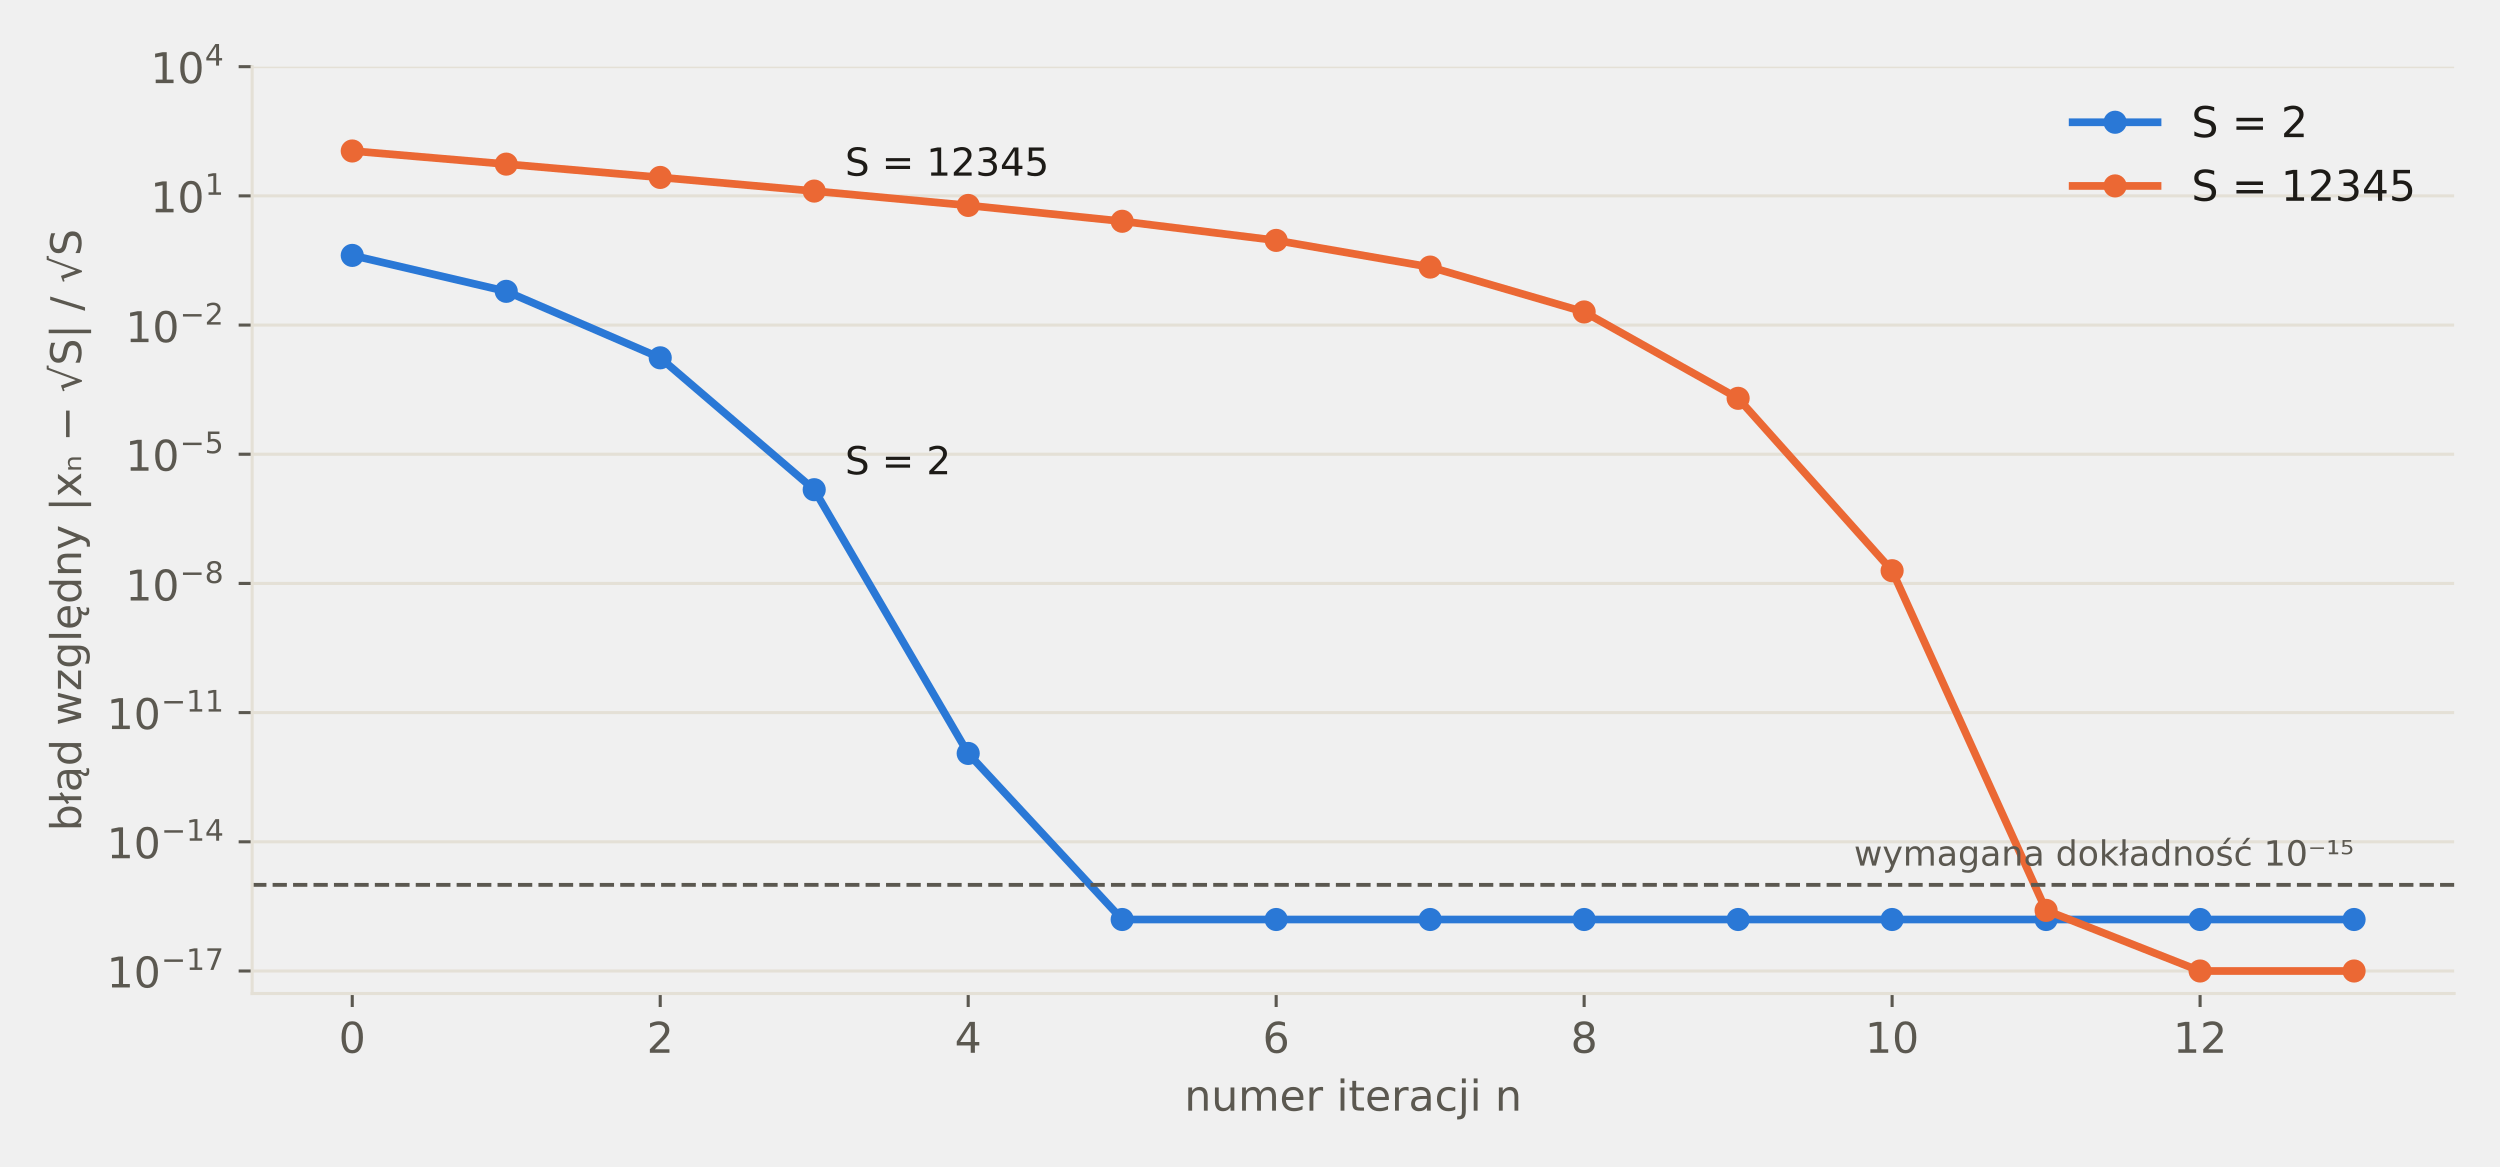
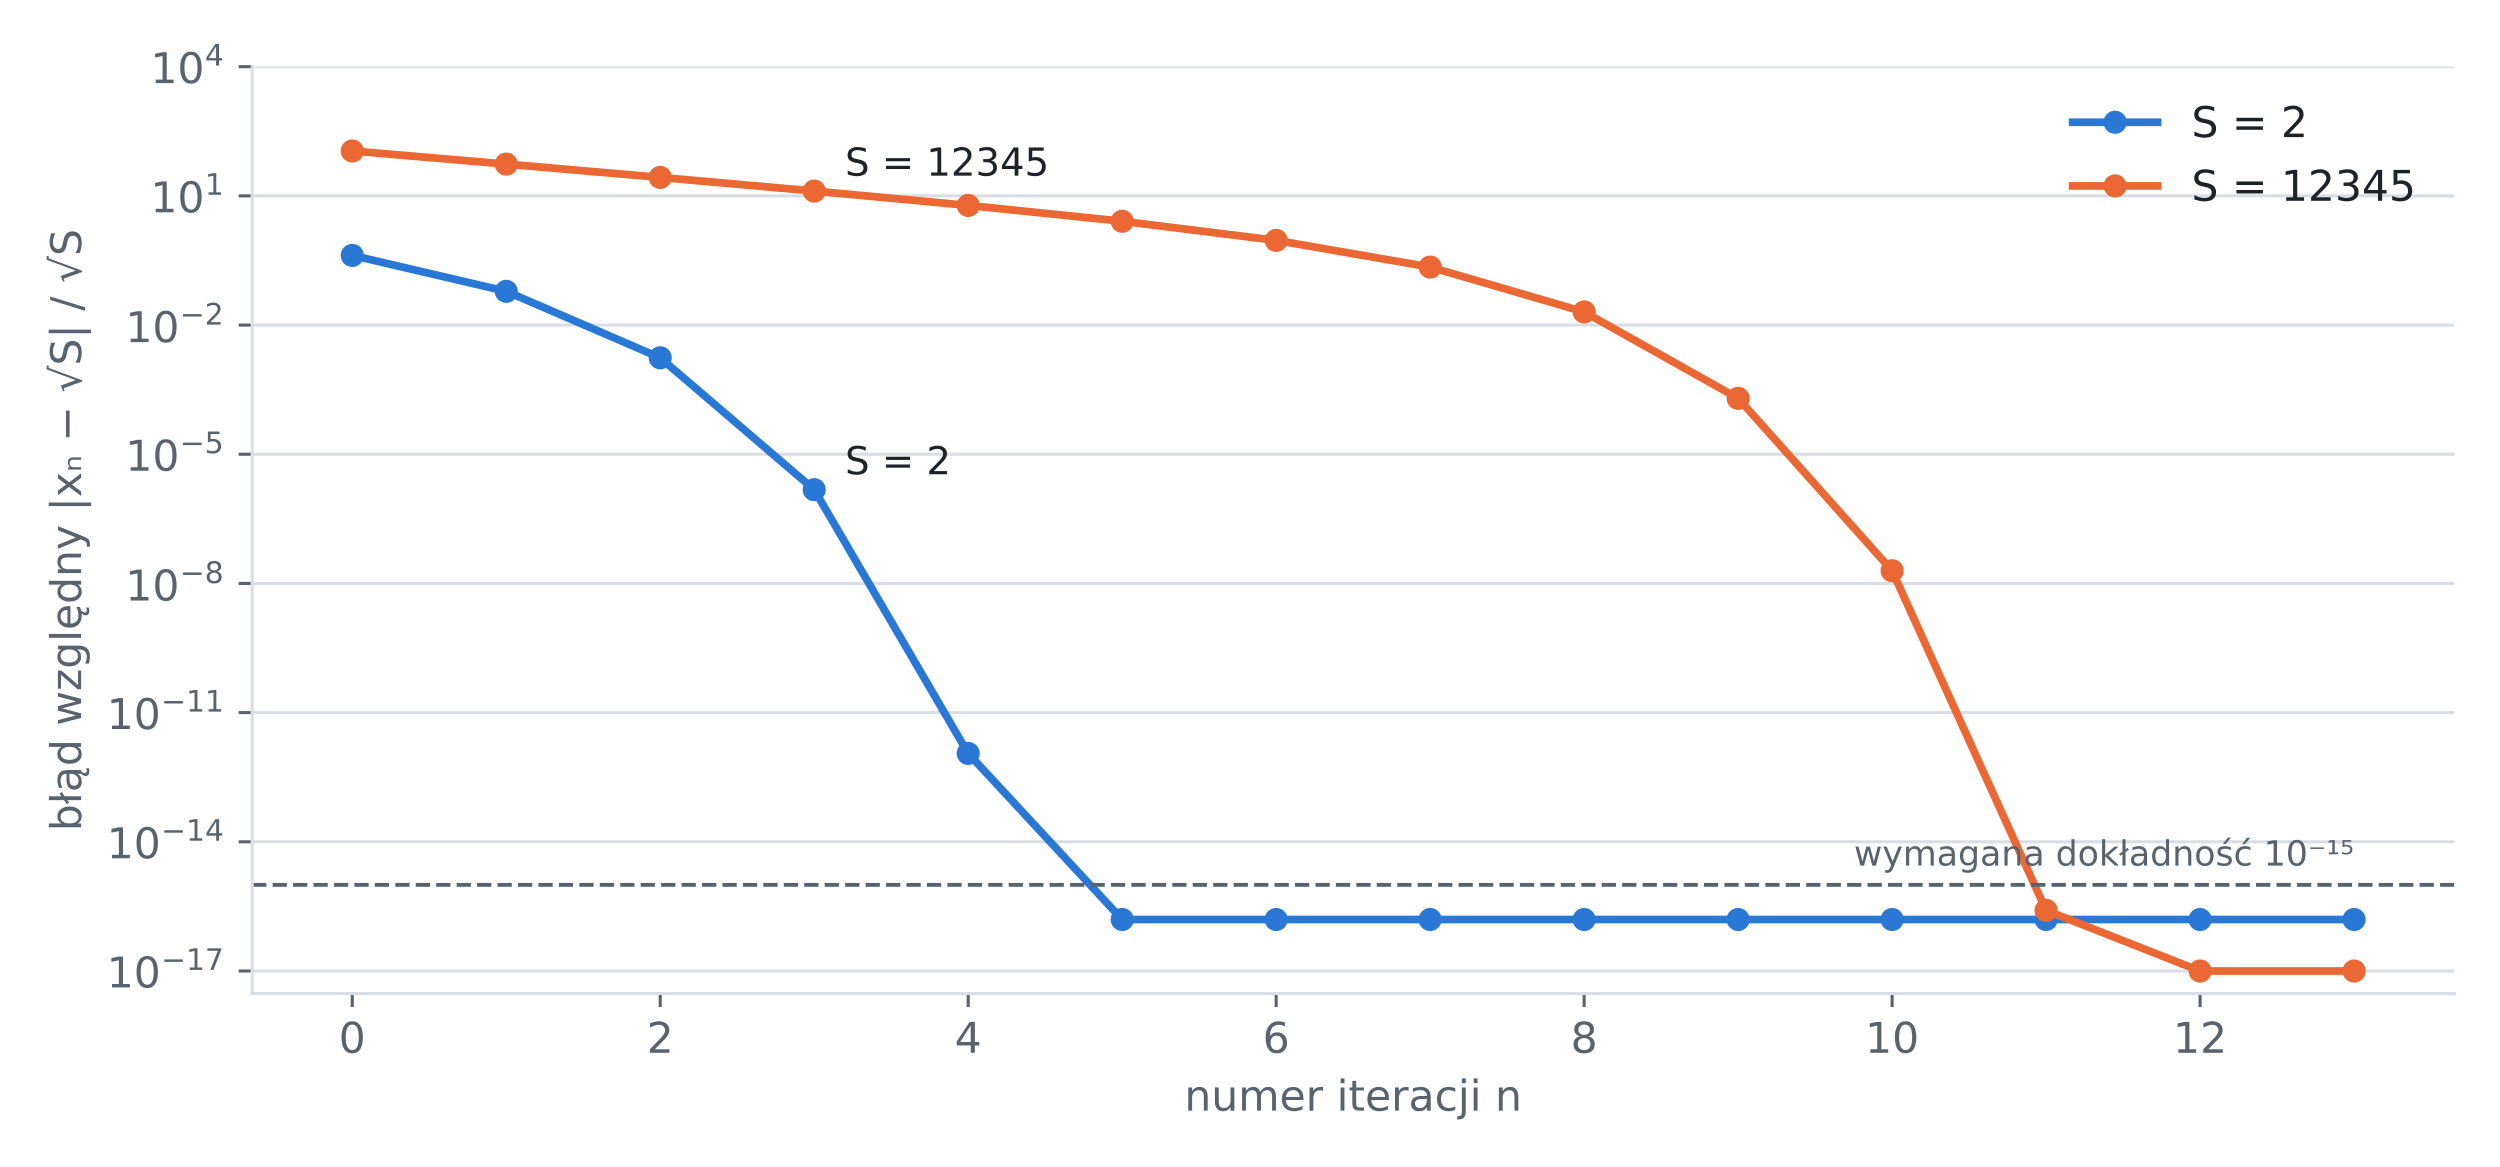
<svg xmlns="http://www.w3.org/2000/svg" xmlns:xlink="http://www.w3.org/1999/xlink" width="648pt" height="302.4pt" viewBox="0 0 648 302.4" version="1.1">
  <defs>
    <style type="text/css">*{stroke-linejoin: round; stroke-linecap: butt}</style>
  </defs>
  <g id="figure_1">
    <g id="patch_1">
-       <path d="M 0 302.4  L 648 302.4  L 648 0  L 0 0  L 0 302.4  z " style="fill: none" />
+       <path d="M 0 302.4  L 648 302.4  L 648 0  L 0 0  z " style="fill: #ffffff" />
    </g>
    <g id="axes_1">
      <g id="patch_2">
-         <path d="M 65.36 257.52  L 636.12 257.52  L 636.12 17.28  L 65.36 17.28  L 65.36 257.52  z " style="fill: none" />
+         <path d="M 65.36 257.52  L 636.12 257.52  L 636.12 17.28  L 65.36 17.28  z " style="fill: #ffffff" />
      </g>
      <g id="matplotlib.axis_1">
        <g id="xtick_1">
          <g id="line2d_1">
            <defs>
-               <path id="mbc3e6db8bb" d="M 0 0  L 0 3.5  " style="stroke: #5b5850; stroke-width: 0.8" />
+               <path id="m5544e1aa86" d="M 0 0  L 0 3.5  " style="stroke: #59636e; stroke-width: 0.8" />
            </defs>
            <g>
-               <use xlink:href="#mbc3e6db8bb" x="91.304" y="257.52" style="fill: #5b5850; stroke: #5b5850; stroke-width: 0.8" />
+               <use xlink:href="#m5544e1aa86" x="91.304" y="257.52" style="fill: #59636e; stroke: #59636e; stroke-width: 0.8" />
            </g>
          </g>
          <g id="text_1">
-             <text style="font-size: 11px; font-family: 'DejaVu Sans'; text-anchor: middle; fill: #5b5850" x="91.304" y="272.877" transform="rotate(-0 91.30364 272.8774)">0</text>
+             <text style="font-size: 11px; font-family: 'DejaVu Sans'; text-anchor: middle; fill: #59636e" x="91.304" y="272.877" transform="rotate(-0 91.30364 272.8774)">0</text>
          </g>
        </g>
        <g id="xtick_2">
          <g id="line2d_2">
            <g>
-               <use xlink:href="#mbc3e6db8bb" x="171.13" y="257.52" style="fill: #5b5850; stroke: #5b5850; stroke-width: 0.8" />
+               <use xlink:href="#m5544e1aa86" x="171.13" y="257.52" style="fill: #59636e; stroke: #59636e; stroke-width: 0.8" />
            </g>
          </g>
          <g id="text_2">
-             <text style="font-size: 11px; font-family: 'DejaVu Sans'; text-anchor: middle; fill: #5b5850" x="171.13" y="272.877" transform="rotate(-0 171.1302 272.8774)">2</text>
+             <text style="font-size: 11px; font-family: 'DejaVu Sans'; text-anchor: middle; fill: #59636e" x="171.13" y="272.877" transform="rotate(-0 171.1302 272.8774)">2</text>
          </g>
        </g>
        <g id="xtick_3">
          <g id="line2d_3">
            <g>
-               <use xlink:href="#mbc3e6db8bb" x="250.957" y="257.52" style="fill: #5b5850; stroke: #5b5850; stroke-width: 0.8" />
+               <use xlink:href="#m5544e1aa86" x="250.957" y="257.52" style="fill: #59636e; stroke: #59636e; stroke-width: 0.8" />
            </g>
          </g>
          <g id="text_3">
-             <text style="font-size: 11px; font-family: 'DejaVu Sans'; text-anchor: middle; fill: #5b5850" x="250.957" y="272.877" transform="rotate(-0 250.9568 272.8774)">4</text>
+             <text style="font-size: 11px; font-family: 'DejaVu Sans'; text-anchor: middle; fill: #59636e" x="250.957" y="272.877" transform="rotate(-0 250.9568 272.8774)">4</text>
          </g>
        </g>
        <g id="xtick_4">
          <g id="line2d_4">
            <g>
-               <use xlink:href="#mbc3e6db8bb" x="330.783" y="257.52" style="fill: #5b5850; stroke: #5b5850; stroke-width: 0.8" />
+               <use xlink:href="#m5544e1aa86" x="330.783" y="257.52" style="fill: #59636e; stroke: #59636e; stroke-width: 0.8" />
            </g>
          </g>
          <g id="text_4">
-             <text style="font-size: 11px; font-family: 'DejaVu Sans'; text-anchor: middle; fill: #5b5850" x="330.783" y="272.877" transform="rotate(-0 330.7834 272.8774)">6</text>
+             <text style="font-size: 11px; font-family: 'DejaVu Sans'; text-anchor: middle; fill: #59636e" x="330.783" y="272.877" transform="rotate(-0 330.7834 272.8774)">6</text>
          </g>
        </g>
        <g id="xtick_5">
          <g id="line2d_5">
            <g>
-               <use xlink:href="#mbc3e6db8bb" x="410.61" y="257.52" style="fill: #5b5850; stroke: #5b5850; stroke-width: 0.8" />
+               <use xlink:href="#m5544e1aa86" x="410.61" y="257.52" style="fill: #59636e; stroke: #59636e; stroke-width: 0.8" />
            </g>
          </g>
          <g id="text_5">
-             <text style="font-size: 11px; font-family: 'DejaVu Sans'; text-anchor: middle; fill: #5b5850" x="410.61" y="272.877" transform="rotate(-0 410.6099 272.8774)">8</text>
+             <text style="font-size: 11px; font-family: 'DejaVu Sans'; text-anchor: middle; fill: #59636e" x="410.61" y="272.877" transform="rotate(-0 410.6099 272.8774)">8</text>
          </g>
        </g>
        <g id="xtick_6">
          <g id="line2d_6">
            <g>
-               <use xlink:href="#mbc3e6db8bb" x="490.437" y="257.52" style="fill: #5b5850; stroke: #5b5850; stroke-width: 0.8" />
+               <use xlink:href="#m5544e1aa86" x="490.437" y="257.52" style="fill: #59636e; stroke: #59636e; stroke-width: 0.8" />
            </g>
          </g>
          <g id="text_6">
-             <text style="font-size: 11px; font-family: 'DejaVu Sans'; text-anchor: middle; fill: #5b5850" x="490.437" y="272.877" transform="rotate(-0 490.4365 272.8774)">10</text>
+             <text style="font-size: 11px; font-family: 'DejaVu Sans'; text-anchor: middle; fill: #59636e" x="490.437" y="272.877" transform="rotate(-0 490.4365 272.8774)">10</text>
          </g>
        </g>
        <g id="xtick_7">
          <g id="line2d_7">
            <g>
-               <use xlink:href="#mbc3e6db8bb" x="570.263" y="257.52" style="fill: #5b5850; stroke: #5b5850; stroke-width: 0.8" />
+               <use xlink:href="#m5544e1aa86" x="570.263" y="257.52" style="fill: #59636e; stroke: #59636e; stroke-width: 0.8" />
            </g>
          </g>
          <g id="text_7">
-             <text style="font-size: 11px; font-family: 'DejaVu Sans'; text-anchor: middle; fill: #5b5850" x="570.263" y="272.877" transform="rotate(-0 570.2631 272.8774)">12</text>
+             <text style="font-size: 11px; font-family: 'DejaVu Sans'; text-anchor: middle; fill: #59636e" x="570.263" y="272.877" transform="rotate(-0 570.2631 272.8774)">12</text>
          </g>
        </g>
        <g id="text_8">
-           <text style="font-size: 11px; font-family: 'DejaVu Sans'; text-anchor: middle; fill: #5b5850" x="350.74" y="287.878" transform="rotate(-0 350.74 287.8783)">numer iteracji n</text>
+           <text style="font-size: 11px; font-family: 'DejaVu Sans'; text-anchor: middle; fill: #59636e" x="350.74" y="287.878" transform="rotate(-0 350.74 287.8783)">numer iteracji n</text>
        </g>
      </g>
      <g id="matplotlib.axis_2">
        <g id="ytick_1">
          <g id="line2d_8">
-             <path d="M 65.36 251.684  L 636.12 251.684  " clip-path="url(#p2fe9b11c70)" style="fill: none; stroke: #e4e0d6; stroke-width: 0.8; stroke-linecap: square" />
+             <path d="M 65.36 251.684  L 636.12 251.684  " clip-path="url(#pb6fd2a5b2b)" style="fill: none; stroke: #d8dee4; stroke-width: 0.8; stroke-linecap: square" />
          </g>
          <g id="line2d_9">
            <defs>
-               <path id="mfd0a05524e" d="M 0 0  L -3.5 0  " style="stroke: #5b5850; stroke-width: 0.8" />
+               <path id="m3e5946a4b0" d="M 0 0  L -3.5 0  " style="stroke: #59636e; stroke-width: 0.8" />
            </defs>
            <g>
-               <use xlink:href="#mfd0a05524e" x="65.36" y="251.684" style="fill: #5b5850; stroke: #5b5850; stroke-width: 0.8" />
+               <use xlink:href="#m3e5946a4b0" x="65.36" y="251.684" style="fill: #59636e; stroke: #59636e; stroke-width: 0.8" />
            </g>
          </g>
          <g id="text_9">
-             <g style="fill: #5b5850" transform="translate(27.67 256.7986)">
-               <text>
-                 <tspan x="0" y="-0.846" style="font-size: 11px; font-family: 'DejaVu Sans'; fill: #5b5850">1</tspan>
-                 <tspan x="6.999" y="-0.846" style="font-size: 11px; font-family: 'DejaVu Sans'; fill: #5b5850">0</tspan>
-                 <tspan x="14.102" y="-5.389" style="font-size: 7.7px; font-family: 'DejaVu Sans'; fill: #5b5850">−</tspan>
-                 <tspan x="20.554" y="-5.389" style="font-size: 7.7px; font-family: 'DejaVu Sans'; fill: #5b5850">1</tspan>
-                 <tspan x="25.453" y="-5.389" style="font-size: 7.7px; font-family: 'DejaVu Sans'; fill: #5b5850">7</tspan>
+             <g style="fill: #59636e" transform="translate(27.67 256.7986)">
+               <text>
+                 <tspan x="0" y="-0.846" style="font-size: 11px; font-family: 'DejaVu Sans'; fill: #59636e">1</tspan>
+                 <tspan x="6.999" y="-0.846" style="font-size: 11px; font-family: 'DejaVu Sans'; fill: #59636e">0</tspan>
+                 <tspan x="14.102" y="-5.389" style="font-size: 7.7px; font-family: 'DejaVu Sans'; fill: #59636e">−</tspan>
+                 <tspan x="20.554" y="-5.389" style="font-size: 7.7px; font-family: 'DejaVu Sans'; fill: #59636e">1</tspan>
+                 <tspan x="25.453" y="-5.389" style="font-size: 7.7px; font-family: 'DejaVu Sans'; fill: #59636e">7</tspan>
              </text>
            </g>
          </g>
        </g>
        <g id="ytick_2">
          <g id="line2d_10">
-             <path d="M 65.36 218.197  L 636.12 218.197  " clip-path="url(#p2fe9b11c70)" style="fill: none; stroke: #e4e0d6; stroke-width: 0.8; stroke-linecap: square" />
+             <path d="M 65.36 218.197  L 636.12 218.197  " clip-path="url(#pb6fd2a5b2b)" style="fill: none; stroke: #d8dee4; stroke-width: 0.8; stroke-linecap: square" />
          </g>
          <g id="line2d_11">
            <g>
-               <use xlink:href="#mfd0a05524e" x="65.36" y="218.197" style="fill: #5b5850; stroke: #5b5850; stroke-width: 0.8" />
+               <use xlink:href="#m3e5946a4b0" x="65.36" y="218.197" style="fill: #59636e; stroke: #59636e; stroke-width: 0.8" />
            </g>
          </g>
          <g id="text_10">
-             <g style="fill: #5b5850" transform="translate(27.67 223.3124)">
-               <text>
-                 <tspan x="0" y="-0.846" style="font-size: 11px; font-family: 'DejaVu Sans'; fill: #5b5850">1</tspan>
-                 <tspan x="6.999" y="-0.846" style="font-size: 11px; font-family: 'DejaVu Sans'; fill: #5b5850">0</tspan>
-                 <tspan x="14.102" y="-5.389" style="font-size: 7.7px; font-family: 'DejaVu Sans'; fill: #5b5850">−</tspan>
-                 <tspan x="20.554" y="-5.389" style="font-size: 7.7px; font-family: 'DejaVu Sans'; fill: #5b5850">1</tspan>
-                 <tspan x="25.453" y="-5.389" style="font-size: 7.7px; font-family: 'DejaVu Sans'; fill: #5b5850">4</tspan>
+             <g style="fill: #59636e" transform="translate(27.67 223.3124)">
+               <text>
+                 <tspan x="0" y="-0.846" style="font-size: 11px; font-family: 'DejaVu Sans'; fill: #59636e">1</tspan>
+                 <tspan x="6.999" y="-0.846" style="font-size: 11px; font-family: 'DejaVu Sans'; fill: #59636e">0</tspan>
+                 <tspan x="14.102" y="-5.389" style="font-size: 7.7px; font-family: 'DejaVu Sans'; fill: #59636e">−</tspan>
+                 <tspan x="20.554" y="-5.389" style="font-size: 7.7px; font-family: 'DejaVu Sans'; fill: #59636e">1</tspan>
+                 <tspan x="25.453" y="-5.389" style="font-size: 7.7px; font-family: 'DejaVu Sans'; fill: #59636e">4</tspan>
              </text>
            </g>
          </g>
        </g>
        <g id="ytick_3">
          <g id="line2d_12">
-             <path d="M 65.36 184.711  L 636.12 184.711  " clip-path="url(#p2fe9b11c70)" style="fill: none; stroke: #e4e0d6; stroke-width: 0.8; stroke-linecap: square" />
+             <path d="M 65.36 184.711  L 636.12 184.711  " clip-path="url(#pb6fd2a5b2b)" style="fill: none; stroke: #d8dee4; stroke-width: 0.8; stroke-linecap: square" />
          </g>
          <g id="line2d_13">
            <g>
-               <use xlink:href="#mfd0a05524e" x="65.36" y="184.711" style="fill: #5b5850; stroke: #5b5850; stroke-width: 0.8" />
+               <use xlink:href="#m3e5946a4b0" x="65.36" y="184.711" style="fill: #59636e; stroke: #59636e; stroke-width: 0.8" />
            </g>
          </g>
          <g id="text_11">
-             <g style="fill: #5b5850" transform="translate(27.67 189.8261)">
-               <text>
-                 <tspan x="0" y="-0.846" style="font-size: 11px; font-family: 'DejaVu Sans'; fill: #5b5850">1</tspan>
-                 <tspan x="6.999" y="-0.846" style="font-size: 11px; font-family: 'DejaVu Sans'; fill: #5b5850">0</tspan>
-                 <tspan x="14.102" y="-5.389" style="font-size: 7.7px; font-family: 'DejaVu Sans'; fill: #5b5850">−</tspan>
-                 <tspan x="20.554" y="-5.389" style="font-size: 7.7px; font-family: 'DejaVu Sans'; fill: #5b5850">1</tspan>
-                 <tspan x="25.453" y="-5.389" style="font-size: 7.7px; font-family: 'DejaVu Sans'; fill: #5b5850">1</tspan>
+             <g style="fill: #59636e" transform="translate(27.67 189.8261)">
+               <text>
+                 <tspan x="0" y="-0.846" style="font-size: 11px; font-family: 'DejaVu Sans'; fill: #59636e">1</tspan>
+                 <tspan x="6.999" y="-0.846" style="font-size: 11px; font-family: 'DejaVu Sans'; fill: #59636e">0</tspan>
+                 <tspan x="14.102" y="-5.389" style="font-size: 7.7px; font-family: 'DejaVu Sans'; fill: #59636e">−</tspan>
+                 <tspan x="20.554" y="-5.389" style="font-size: 7.7px; font-family: 'DejaVu Sans'; fill: #59636e">1</tspan>
+                 <tspan x="25.453" y="-5.389" style="font-size: 7.7px; font-family: 'DejaVu Sans'; fill: #59636e">1</tspan>
              </text>
            </g>
          </g>
        </g>
        <g id="ytick_4">
          <g id="line2d_14">
-             <path d="M 65.36 151.225  L 636.12 151.225  " clip-path="url(#p2fe9b11c70)" style="fill: none; stroke: #e4e0d6; stroke-width: 0.8; stroke-linecap: square" />
+             <path d="M 65.36 151.225  L 636.12 151.225  " clip-path="url(#pb6fd2a5b2b)" style="fill: none; stroke: #d8dee4; stroke-width: 0.8; stroke-linecap: square" />
          </g>
          <g id="line2d_15">
            <g>
-               <use xlink:href="#mfd0a05524e" x="65.36" y="151.225" style="fill: #5b5850; stroke: #5b5850; stroke-width: 0.8" />
+               <use xlink:href="#m3e5946a4b0" x="65.36" y="151.225" style="fill: #59636e; stroke: #59636e; stroke-width: 0.8" />
            </g>
          </g>
          <g id="text_12">
-             <g style="fill: #5b5850" transform="translate(32.51 156.3949)">
-               <text>
-                 <tspan x="0" y="-0.737" style="font-size: 11px; font-family: 'DejaVu Sans'; fill: #5b5850">1</tspan>
-                 <tspan x="6.999" y="-0.737" style="font-size: 11px; font-family: 'DejaVu Sans'; fill: #5b5850">0</tspan>
-                 <tspan x="14.102" y="-5.28" style="font-size: 7.7px; font-family: 'DejaVu Sans'; fill: #5b5850">−</tspan>
-                 <tspan x="20.554" y="-5.28" style="font-size: 7.7px; font-family: 'DejaVu Sans'; fill: #5b5850">8</tspan>
+             <g style="fill: #59636e" transform="translate(32.51 156.3949)">
+               <text>
+                 <tspan x="0" y="-0.737" style="font-size: 11px; font-family: 'DejaVu Sans'; fill: #59636e">1</tspan>
+                 <tspan x="6.999" y="-0.737" style="font-size: 11px; font-family: 'DejaVu Sans'; fill: #59636e">0</tspan>
+                 <tspan x="14.102" y="-5.28" style="font-size: 7.7px; font-family: 'DejaVu Sans'; fill: #59636e">−</tspan>
+                 <tspan x="20.554" y="-5.28" style="font-size: 7.7px; font-family: 'DejaVu Sans'; fill: #59636e">8</tspan>
              </text>
            </g>
          </g>
        </g>
        <g id="ytick_5">
          <g id="line2d_16">
-             <path d="M 65.36 117.739  L 636.12 117.739  " clip-path="url(#p2fe9b11c70)" style="fill: none; stroke: #e4e0d6; stroke-width: 0.8; stroke-linecap: square" />
+             <path d="M 65.36 117.739  L 636.12 117.739  " clip-path="url(#pb6fd2a5b2b)" style="fill: none; stroke: #d8dee4; stroke-width: 0.8; stroke-linecap: square" />
          </g>
          <g id="line2d_17">
            <g>
-               <use xlink:href="#mfd0a05524e" x="65.36" y="117.739" style="fill: #5b5850; stroke: #5b5850; stroke-width: 0.8" />
+               <use xlink:href="#m3e5946a4b0" x="65.36" y="117.739" style="fill: #59636e; stroke: #59636e; stroke-width: 0.8" />
            </g>
          </g>
          <g id="text_13">
-             <g style="fill: #5b5850" transform="translate(32.51 122.8537)">
-               <text>
-                 <tspan x="0" y="-0.846" style="font-size: 11px; font-family: 'DejaVu Sans'; fill: #5b5850">1</tspan>
-                 <tspan x="6.999" y="-0.846" style="font-size: 11px; font-family: 'DejaVu Sans'; fill: #5b5850">0</tspan>
-                 <tspan x="14.102" y="-5.389" style="font-size: 7.7px; font-family: 'DejaVu Sans'; fill: #5b5850">−</tspan>
-                 <tspan x="20.554" y="-5.389" style="font-size: 7.7px; font-family: 'DejaVu Sans'; fill: #5b5850">5</tspan>
+             <g style="fill: #59636e" transform="translate(32.51 122.8537)">
+               <text>
+                 <tspan x="0" y="-0.846" style="font-size: 11px; font-family: 'DejaVu Sans'; fill: #59636e">1</tspan>
+                 <tspan x="6.999" y="-0.846" style="font-size: 11px; font-family: 'DejaVu Sans'; fill: #59636e">0</tspan>
+                 <tspan x="14.102" y="-5.389" style="font-size: 7.7px; font-family: 'DejaVu Sans'; fill: #59636e">−</tspan>
+                 <tspan x="20.554" y="-5.389" style="font-size: 7.7px; font-family: 'DejaVu Sans'; fill: #59636e">5</tspan>
              </text>
            </g>
          </g>
        </g>
        <g id="ytick_6">
          <g id="line2d_18">
-             <path d="M 65.36 84.252  L 636.12 84.252  " clip-path="url(#p2fe9b11c70)" style="fill: none; stroke: #e4e0d6; stroke-width: 0.8; stroke-linecap: square" />
+             <path d="M 65.36 84.252  L 636.12 84.252  " clip-path="url(#pb6fd2a5b2b)" style="fill: none; stroke: #d8dee4; stroke-width: 0.8; stroke-linecap: square" />
          </g>
          <g id="line2d_19">
            <g>
-               <use xlink:href="#mfd0a05524e" x="65.36" y="84.252" style="fill: #5b5850; stroke: #5b5850; stroke-width: 0.8" />
+               <use xlink:href="#m3e5946a4b0" x="65.36" y="84.252" style="fill: #59636e; stroke: #59636e; stroke-width: 0.8" />
            </g>
          </g>
          <g id="text_14">
-             <g style="fill: #5b5850" transform="translate(32.51 89.42245)">
-               <text>
-                 <tspan x="0" y="-0.737" style="font-size: 11px; font-family: 'DejaVu Sans'; fill: #5b5850">1</tspan>
-                 <tspan x="6.999" y="-0.737" style="font-size: 11px; font-family: 'DejaVu Sans'; fill: #5b5850">0</tspan>
-                 <tspan x="14.102" y="-5.28" style="font-size: 7.7px; font-family: 'DejaVu Sans'; fill: #5b5850">−</tspan>
-                 <tspan x="20.554" y="-5.28" style="font-size: 7.7px; font-family: 'DejaVu Sans'; fill: #5b5850">2</tspan>
+             <g style="fill: #59636e" transform="translate(32.51 89.42245)">
+               <text>
+                 <tspan x="0" y="-0.737" style="font-size: 11px; font-family: 'DejaVu Sans'; fill: #59636e">1</tspan>
+                 <tspan x="6.999" y="-0.737" style="font-size: 11px; font-family: 'DejaVu Sans'; fill: #59636e">0</tspan>
+                 <tspan x="14.102" y="-5.28" style="font-size: 7.7px; font-family: 'DejaVu Sans'; fill: #59636e">−</tspan>
+                 <tspan x="20.554" y="-5.28" style="font-size: 7.7px; font-family: 'DejaVu Sans'; fill: #59636e">2</tspan>
              </text>
            </g>
          </g>
        </g>
        <g id="ytick_7">
          <g id="line2d_20">
-             <path d="M 65.36 50.766  L 636.12 50.766  " clip-path="url(#p2fe9b11c70)" style="fill: none; stroke: #e4e0d6; stroke-width: 0.8; stroke-linecap: square" />
+             <path d="M 65.36 50.766  L 636.12 50.766  " clip-path="url(#pb6fd2a5b2b)" style="fill: none; stroke: #d8dee4; stroke-width: 0.8; stroke-linecap: square" />
          </g>
          <g id="line2d_21">
            <g>
-               <use xlink:href="#mfd0a05524e" x="65.36" y="50.766" style="fill: #5b5850; stroke: #5b5850; stroke-width: 0.8" />
+               <use xlink:href="#m3e5946a4b0" x="65.36" y="50.766" style="fill: #59636e; stroke: #59636e; stroke-width: 0.8" />
            </g>
          </g>
          <g id="text_15">
-             <g style="fill: #5b5850" transform="translate(39 55.88123)">
-               <text>
-                 <tspan x="0" y="-0.846" style="font-size: 11px; font-family: 'DejaVu Sans'; fill: #5b5850">1</tspan>
-                 <tspan x="6.999" y="-0.846" style="font-size: 11px; font-family: 'DejaVu Sans'; fill: #5b5850">0</tspan>
-                 <tspan x="14.102" y="-5.389" style="font-size: 7.7px; font-family: 'DejaVu Sans'; fill: #5b5850">1</tspan>
+             <g style="fill: #59636e" transform="translate(39 55.88123)">
+               <text>
+                 <tspan x="0" y="-0.846" style="font-size: 11px; font-family: 'DejaVu Sans'; fill: #59636e">1</tspan>
+                 <tspan x="6.999" y="-0.846" style="font-size: 11px; font-family: 'DejaVu Sans'; fill: #59636e">0</tspan>
+                 <tspan x="14.102" y="-5.389" style="font-size: 7.7px; font-family: 'DejaVu Sans'; fill: #59636e">1</tspan>
              </text>
            </g>
          </g>
        </g>
        <g id="ytick_8">
          <g id="line2d_22">
-             <path d="M 65.36 17.28  L 636.12 17.28  " clip-path="url(#p2fe9b11c70)" style="fill: none; stroke: #e4e0d6; stroke-width: 0.8; stroke-linecap: square" />
+             <path d="M 65.36 17.28  L 636.12 17.28  " clip-path="url(#pb6fd2a5b2b)" style="fill: none; stroke: #d8dee4; stroke-width: 0.8; stroke-linecap: square" />
          </g>
          <g id="line2d_23">
            <g>
-               <use xlink:href="#mfd0a05524e" x="65.36" y="17.28" style="fill: #5b5850; stroke: #5b5850; stroke-width: 0.8" />
+               <use xlink:href="#m3e5946a4b0" x="65.36" y="17.28" style="fill: #59636e; stroke: #59636e; stroke-width: 0.8" />
            </g>
          </g>
          <g id="text_16">
-             <g style="fill: #5b5850" transform="translate(39 22.395)">
-               <text>
-                 <tspan x="0" y="-0.846" style="font-size: 11px; font-family: 'DejaVu Sans'; fill: #5b5850">1</tspan>
-                 <tspan x="6.999" y="-0.846" style="font-size: 11px; font-family: 'DejaVu Sans'; fill: #5b5850">0</tspan>
-                 <tspan x="14.102" y="-5.389" style="font-size: 7.7px; font-family: 'DejaVu Sans'; fill: #5b5850">4</tspan>
+             <g style="fill: #59636e" transform="translate(39 22.395)">
+               <text>
+                 <tspan x="0" y="-0.846" style="font-size: 11px; font-family: 'DejaVu Sans'; fill: #59636e">1</tspan>
+                 <tspan x="6.999" y="-0.846" style="font-size: 11px; font-family: 'DejaVu Sans'; fill: #59636e">0</tspan>
+                 <tspan x="14.102" y="-5.389" style="font-size: 7.7px; font-family: 'DejaVu Sans'; fill: #59636e">4</tspan>
              </text>
            </g>
          </g>
        </g>
        <g id="text_17">
-           <text style="font-size: 11px; font-family: 'DejaVu Sans'; text-anchor: middle; fill: #5b5850" x="21.027" y="137.4" transform="rotate(-90 21.02742 137.4)">błąd względny |xₙ − √S| / √S</text>
+           <text style="font-size: 11px; font-family: 'DejaVu Sans'; text-anchor: middle; fill: #59636e" x="21.027" y="137.4" transform="rotate(-90 21.02742 137.4)">błąd względny |xₙ − √S| / √S</text>
        </g>
      </g>
      <g id="line2d_24">
-         <path d="M 91.304 66.201  L 131.217 75.514  L 171.13 92.745  L 211.043 126.929  L 250.957 195.291  L 290.87 238.335  L 330.783 238.335  L 370.697 238.335  L 410.61 238.335  L 450.523 238.335  L 490.437 238.335  L 530.35 238.335  L 570.263 238.335  L 610.176 238.335  " clip-path="url(#p2fe9b11c70)" style="fill: none; stroke: #2a78d6; stroke-width: 2; stroke-linecap: square" />
+         <path d="M 91.304 66.201  L 131.217 75.514  L 171.13 92.745  L 211.043 126.929  L 250.957 195.291  L 290.87 238.335  L 330.783 238.335  L 370.697 238.335  L 410.61 238.335  L 450.523 238.335  L 490.437 238.335  L 530.35 238.335  L 570.263 238.335  L 610.176 238.335  " clip-path="url(#pb6fd2a5b2b)" style="fill: none; stroke: #2a78d6; stroke-width: 2; stroke-linecap: square" />
        <defs>
-           <path id="mb4eb48a673" d="M 0 2.5  C 0.663 2.5 1.299 2.237 1.768 1.768  C 2.237 1.299 2.5 0.663 2.5 0  C 2.5 -0.663 2.237 -1.299 1.768 -1.768  C 1.299 -2.237 0.663 -2.5 0 -2.5  C -0.663 -2.5 -1.299 -2.237 -1.768 -1.768  C -2.237 -1.299 -2.5 -0.663 -2.5 0  C -2.5 0.663 -2.237 1.299 -1.768 1.768  C -1.299 2.237 -0.663 2.5 0 2.5  z " style="stroke: #2a78d6" />
+           <path id="m65eeded72f" d="M 0 2.5  C 0.663 2.5 1.299 2.237 1.768 1.768  C 2.237 1.299 2.5 0.663 2.5 0  C 2.5 -0.663 2.237 -1.299 1.768 -1.768  C 1.299 -2.237 0.663 -2.5 0 -2.5  C -0.663 -2.5 -1.299 -2.237 -1.768 -1.768  C -2.237 -1.299 -2.5 -0.663 -2.5 0  C -2.5 0.663 -2.237 1.299 -1.768 1.768  C -1.299 2.237 -0.663 2.5 0 2.5  z " style="stroke: #2a78d6" />
        </defs>
-         <g clip-path="url(#p2fe9b11c70)">
-           <use xlink:href="#mb4eb48a673" x="91.304" y="66.201" style="fill: #2a78d6; stroke: #2a78d6" />
-           <use xlink:href="#mb4eb48a673" x="131.217" y="75.514" style="fill: #2a78d6; stroke: #2a78d6" />
-           <use xlink:href="#mb4eb48a673" x="171.13" y="92.745" style="fill: #2a78d6; stroke: #2a78d6" />
-           <use xlink:href="#mb4eb48a673" x="211.043" y="126.929" style="fill: #2a78d6; stroke: #2a78d6" />
-           <use xlink:href="#mb4eb48a673" x="250.957" y="195.291" style="fill: #2a78d6; stroke: #2a78d6" />
-           <use xlink:href="#mb4eb48a673" x="290.87" y="238.335" style="fill: #2a78d6; stroke: #2a78d6" />
-           <use xlink:href="#mb4eb48a673" x="330.783" y="238.335" style="fill: #2a78d6; stroke: #2a78d6" />
-           <use xlink:href="#mb4eb48a673" x="370.697" y="238.335" style="fill: #2a78d6; stroke: #2a78d6" />
-           <use xlink:href="#mb4eb48a673" x="410.61" y="238.335" style="fill: #2a78d6; stroke: #2a78d6" />
-           <use xlink:href="#mb4eb48a673" x="450.523" y="238.335" style="fill: #2a78d6; stroke: #2a78d6" />
-           <use xlink:href="#mb4eb48a673" x="490.437" y="238.335" style="fill: #2a78d6; stroke: #2a78d6" />
-           <use xlink:href="#mb4eb48a673" x="530.35" y="238.335" style="fill: #2a78d6; stroke: #2a78d6" />
-           <use xlink:href="#mb4eb48a673" x="570.263" y="238.335" style="fill: #2a78d6; stroke: #2a78d6" />
-           <use xlink:href="#mb4eb48a673" x="610.176" y="238.335" style="fill: #2a78d6; stroke: #2a78d6" />
+         <g clip-path="url(#pb6fd2a5b2b)">
+           <use xlink:href="#m65eeded72f" x="91.304" y="66.201" style="fill: #2a78d6; stroke: #2a78d6" />
+           <use xlink:href="#m65eeded72f" x="131.217" y="75.514" style="fill: #2a78d6; stroke: #2a78d6" />
+           <use xlink:href="#m65eeded72f" x="171.13" y="92.745" style="fill: #2a78d6; stroke: #2a78d6" />
+           <use xlink:href="#m65eeded72f" x="211.043" y="126.929" style="fill: #2a78d6; stroke: #2a78d6" />
+           <use xlink:href="#m65eeded72f" x="250.957" y="195.291" style="fill: #2a78d6; stroke: #2a78d6" />
+           <use xlink:href="#m65eeded72f" x="290.87" y="238.335" style="fill: #2a78d6; stroke: #2a78d6" />
+           <use xlink:href="#m65eeded72f" x="330.783" y="238.335" style="fill: #2a78d6; stroke: #2a78d6" />
+           <use xlink:href="#m65eeded72f" x="370.697" y="238.335" style="fill: #2a78d6; stroke: #2a78d6" />
+           <use xlink:href="#m65eeded72f" x="410.61" y="238.335" style="fill: #2a78d6; stroke: #2a78d6" />
+           <use xlink:href="#m65eeded72f" x="450.523" y="238.335" style="fill: #2a78d6; stroke: #2a78d6" />
+           <use xlink:href="#m65eeded72f" x="490.437" y="238.335" style="fill: #2a78d6; stroke: #2a78d6" />
+           <use xlink:href="#m65eeded72f" x="530.35" y="238.335" style="fill: #2a78d6; stroke: #2a78d6" />
+           <use xlink:href="#m65eeded72f" x="570.263" y="238.335" style="fill: #2a78d6; stroke: #2a78d6" />
+           <use xlink:href="#m65eeded72f" x="610.176" y="238.335" style="fill: #2a78d6; stroke: #2a78d6" />
        </g>
      </g>
      <g id="line2d_25">
-         <path d="M 91.304 39.137  L 131.217 42.541  L 171.13 45.989  L 211.043 49.527  L 250.957 53.249  L 290.87 57.357  L 330.783 62.312  L 370.697 69.228  L 410.61 80.859  L 450.523 103.246  L 490.437 147.925  L 530.35 235.968  L 570.263 251.684  L 610.176 251.684  " clip-path="url(#p2fe9b11c70)" style="fill: none; stroke: #eb6834; stroke-width: 2; stroke-linecap: square" />
+         <path d="M 91.304 39.137  L 131.217 42.541  L 171.13 45.989  L 211.043 49.527  L 250.957 53.249  L 290.87 57.357  L 330.783 62.312  L 370.697 69.228  L 410.61 80.859  L 450.523 103.246  L 490.437 147.925  L 530.35 235.968  L 570.263 251.684  L 610.176 251.684  " clip-path="url(#pb6fd2a5b2b)" style="fill: none; stroke: #eb6834; stroke-width: 2; stroke-linecap: square" />
        <defs>
-           <path id="mc219951c8b" d="M 0 2.5  C 0.663 2.5 1.299 2.237 1.768 1.768  C 2.237 1.299 2.5 0.663 2.5 0  C 2.5 -0.663 2.237 -1.299 1.768 -1.768  C 1.299 -2.237 0.663 -2.5 0 -2.5  C -0.663 -2.5 -1.299 -2.237 -1.768 -1.768  C -2.237 -1.299 -2.5 -0.663 -2.5 0  C -2.5 0.663 -2.237 1.299 -1.768 1.768  C -1.299 2.237 -0.663 2.5 0 2.5  z " style="stroke: #eb6834" />
+           <path id="m724bacb4a3" d="M 0 2.5  C 0.663 2.5 1.299 2.237 1.768 1.768  C 2.237 1.299 2.5 0.663 2.5 0  C 2.5 -0.663 2.237 -1.299 1.768 -1.768  C 1.299 -2.237 0.663 -2.5 0 -2.5  C -0.663 -2.5 -1.299 -2.237 -1.768 -1.768  C -2.237 -1.299 -2.5 -0.663 -2.5 0  C -2.5 0.663 -2.237 1.299 -1.768 1.768  C -1.299 2.237 -0.663 2.5 0 2.5  z " style="stroke: #eb6834" />
        </defs>
-         <g clip-path="url(#p2fe9b11c70)">
-           <use xlink:href="#mc219951c8b" x="91.304" y="39.137" style="fill: #eb6834; stroke: #eb6834" />
-           <use xlink:href="#mc219951c8b" x="131.217" y="42.541" style="fill: #eb6834; stroke: #eb6834" />
-           <use xlink:href="#mc219951c8b" x="171.13" y="45.989" style="fill: #eb6834; stroke: #eb6834" />
-           <use xlink:href="#mc219951c8b" x="211.043" y="49.527" style="fill: #eb6834; stroke: #eb6834" />
-           <use xlink:href="#mc219951c8b" x="250.957" y="53.249" style="fill: #eb6834; stroke: #eb6834" />
-           <use xlink:href="#mc219951c8b" x="290.87" y="57.357" style="fill: #eb6834; stroke: #eb6834" />
-           <use xlink:href="#mc219951c8b" x="330.783" y="62.312" style="fill: #eb6834; stroke: #eb6834" />
-           <use xlink:href="#mc219951c8b" x="370.697" y="69.228" style="fill: #eb6834; stroke: #eb6834" />
-           <use xlink:href="#mc219951c8b" x="410.61" y="80.859" style="fill: #eb6834; stroke: #eb6834" />
-           <use xlink:href="#mc219951c8b" x="450.523" y="103.246" style="fill: #eb6834; stroke: #eb6834" />
-           <use xlink:href="#mc219951c8b" x="490.437" y="147.925" style="fill: #eb6834; stroke: #eb6834" />
-           <use xlink:href="#mc219951c8b" x="530.35" y="235.968" style="fill: #eb6834; stroke: #eb6834" />
-           <use xlink:href="#mc219951c8b" x="570.263" y="251.684" style="fill: #eb6834; stroke: #eb6834" />
-           <use xlink:href="#mc219951c8b" x="610.176" y="251.684" style="fill: #eb6834; stroke: #eb6834" />
+         <g clip-path="url(#pb6fd2a5b2b)">
+           <use xlink:href="#m724bacb4a3" x="91.304" y="39.137" style="fill: #eb6834; stroke: #eb6834" />
+           <use xlink:href="#m724bacb4a3" x="131.217" y="42.541" style="fill: #eb6834; stroke: #eb6834" />
+           <use xlink:href="#m724bacb4a3" x="171.13" y="45.989" style="fill: #eb6834; stroke: #eb6834" />
+           <use xlink:href="#m724bacb4a3" x="211.043" y="49.527" style="fill: #eb6834; stroke: #eb6834" />
+           <use xlink:href="#m724bacb4a3" x="250.957" y="53.249" style="fill: #eb6834; stroke: #eb6834" />
+           <use xlink:href="#m724bacb4a3" x="290.87" y="57.357" style="fill: #eb6834; stroke: #eb6834" />
+           <use xlink:href="#m724bacb4a3" x="330.783" y="62.312" style="fill: #eb6834; stroke: #eb6834" />
+           <use xlink:href="#m724bacb4a3" x="370.697" y="69.228" style="fill: #eb6834; stroke: #eb6834" />
+           <use xlink:href="#m724bacb4a3" x="410.61" y="80.859" style="fill: #eb6834; stroke: #eb6834" />
+           <use xlink:href="#m724bacb4a3" x="450.523" y="103.246" style="fill: #eb6834; stroke: #eb6834" />
+           <use xlink:href="#m724bacb4a3" x="490.437" y="147.925" style="fill: #eb6834; stroke: #eb6834" />
+           <use xlink:href="#m724bacb4a3" x="530.35" y="235.968" style="fill: #eb6834; stroke: #eb6834" />
+           <use xlink:href="#m724bacb4a3" x="570.263" y="251.684" style="fill: #eb6834; stroke: #eb6834" />
+           <use xlink:href="#m724bacb4a3" x="610.176" y="251.684" style="fill: #eb6834; stroke: #eb6834" />
        </g>
      </g>
      <g id="line2d_26">
-         <path d="M 65.36 229.359  L 636.12 229.359  " clip-path="url(#p2fe9b11c70)" style="fill: none; stroke-dasharray: 3.7,1.6; stroke-dashoffset: 0; stroke: #5b5850" />
+         <path d="M 65.36 229.359  L 636.12 229.359  " clip-path="url(#pb6fd2a5b2b)" style="fill: none; stroke-dasharray: 3.7,1.6; stroke-dashoffset: 0; stroke: #59636e" />
      </g>
      <g id="patch_3">
-         <path d="M 65.36 257.52  L 65.36 17.28  " style="fill: none; stroke: #e4e0d6; stroke-width: 0.8; stroke-linejoin: miter; stroke-linecap: square" />
+         <path d="M 65.36 257.52  L 65.36 17.28  " style="fill: none; stroke: #d8dee4; stroke-width: 0.8; stroke-linejoin: miter; stroke-linecap: square" />
      </g>
      <g id="patch_4">
-         <path d="M 65.36 257.52  L 636.12 257.52  " style="fill: none; stroke: #e4e0d6; stroke-width: 0.8; stroke-linejoin: miter; stroke-linecap: square" />
+         <path d="M 65.36 257.52  L 636.12 257.52  " style="fill: none; stroke: #d8dee4; stroke-width: 0.8; stroke-linejoin: miter; stroke-linecap: square" />
      </g>
      <g id="text_18">
-         <text style="font-size: 10px; font-family: 'DejaVu Sans'; text-anchor: start; fill: #1d1b17" x="219.043" y="122.929" transform="rotate(-0 219.0435 122.9293)">S = 2</text>
+         <text style="font-size: 10px; font-family: 'DejaVu Sans'; text-anchor: start; fill: #1f2328" x="219.043" y="122.929" transform="rotate(-0 219.0435 122.9293)">S = 2</text>
      </g>
      <g id="text_19">
-         <text style="font-size: 10px; font-family: 'DejaVu Sans'; text-anchor: start; fill: #1d1b17" x="219.043" y="45.527" transform="rotate(-0 219.0435 45.52726)">S = 12345</text>
+         <text style="font-size: 10px; font-family: 'DejaVu Sans'; text-anchor: start; fill: #1f2328" x="219.043" y="45.527" transform="rotate(-0 219.0435 45.52726)">S = 12345</text>
      </g>
      <g id="text_20">
-         <text style="font-size: 9px; font-family: 'DejaVu Sans'; text-anchor: end; fill: #5b5850" x="610.176" y="224.359" transform="rotate(-0 610.1764 224.3594)">wymagana dokładność 10⁻¹⁵</text>
+         <text style="font-size: 9px; font-family: 'DejaVu Sans'; text-anchor: end; fill: #59636e" x="610.176" y="224.359" transform="rotate(-0 610.1764 224.3594)">wymagana dokładność 10⁻¹⁵</text>
      </g>
      <g id="legend_1">
        <g id="line2d_27">
          <path d="M 537.233 31.688  L 548.233 31.688  L 559.233 31.688  " style="fill: none; stroke: #2a78d6; stroke-width: 2; stroke-linecap: square" />
          <g>
-             <use xlink:href="#mb4eb48a673" x="548.233" y="31.688" style="fill: #2a78d6; stroke: #2a78d6" />
+             <use xlink:href="#m65eeded72f" x="548.233" y="31.688" style="fill: #2a78d6; stroke: #2a78d6" />
          </g>
        </g>
        <g id="text_21">
-           <text style="font-size: 11px; font-family: 'DejaVu Sans'; text-anchor: start; fill: #1d1b17" x="568.033" y="35.538" transform="rotate(-0 568.0334 35.53828)">S = 2</text>
+           <text style="font-size: 11px; font-family: 'DejaVu Sans'; text-anchor: start; fill: #1f2328" x="568.033" y="35.538" transform="rotate(-0 568.0334 35.53828)">S = 2</text>
        </g>
        <g id="line2d_28">
          <path d="M 537.233 48.189  L 548.233 48.189  L 559.233 48.189  " style="fill: none; stroke: #eb6834; stroke-width: 2; stroke-linecap: square" />
          <g>
-             <use xlink:href="#mc219951c8b" x="548.233" y="48.189" style="fill: #eb6834; stroke: #eb6834" />
+             <use xlink:href="#m724bacb4a3" x="548.233" y="48.189" style="fill: #eb6834; stroke: #eb6834" />
          </g>
        </g>
        <g id="text_22">
-           <text style="font-size: 11px; font-family: 'DejaVu Sans'; text-anchor: start; fill: #1d1b17" x="568.033" y="52.039" transform="rotate(-0 568.0334 52.03914)">S = 12345</text>
+           <text style="font-size: 11px; font-family: 'DejaVu Sans'; text-anchor: start; fill: #1f2328" x="568.033" y="52.039" transform="rotate(-0 568.0334 52.03914)">S = 12345</text>
        </g>
      </g>
    </g>
  </g>
  <defs>
-     <clipPath id="p2fe9b11c70">
+     <clipPath id="pb6fd2a5b2b">
      <rect x="65.36" y="17.28" width="570.76" height="240.24" />
    </clipPath>
  </defs>
</svg>
